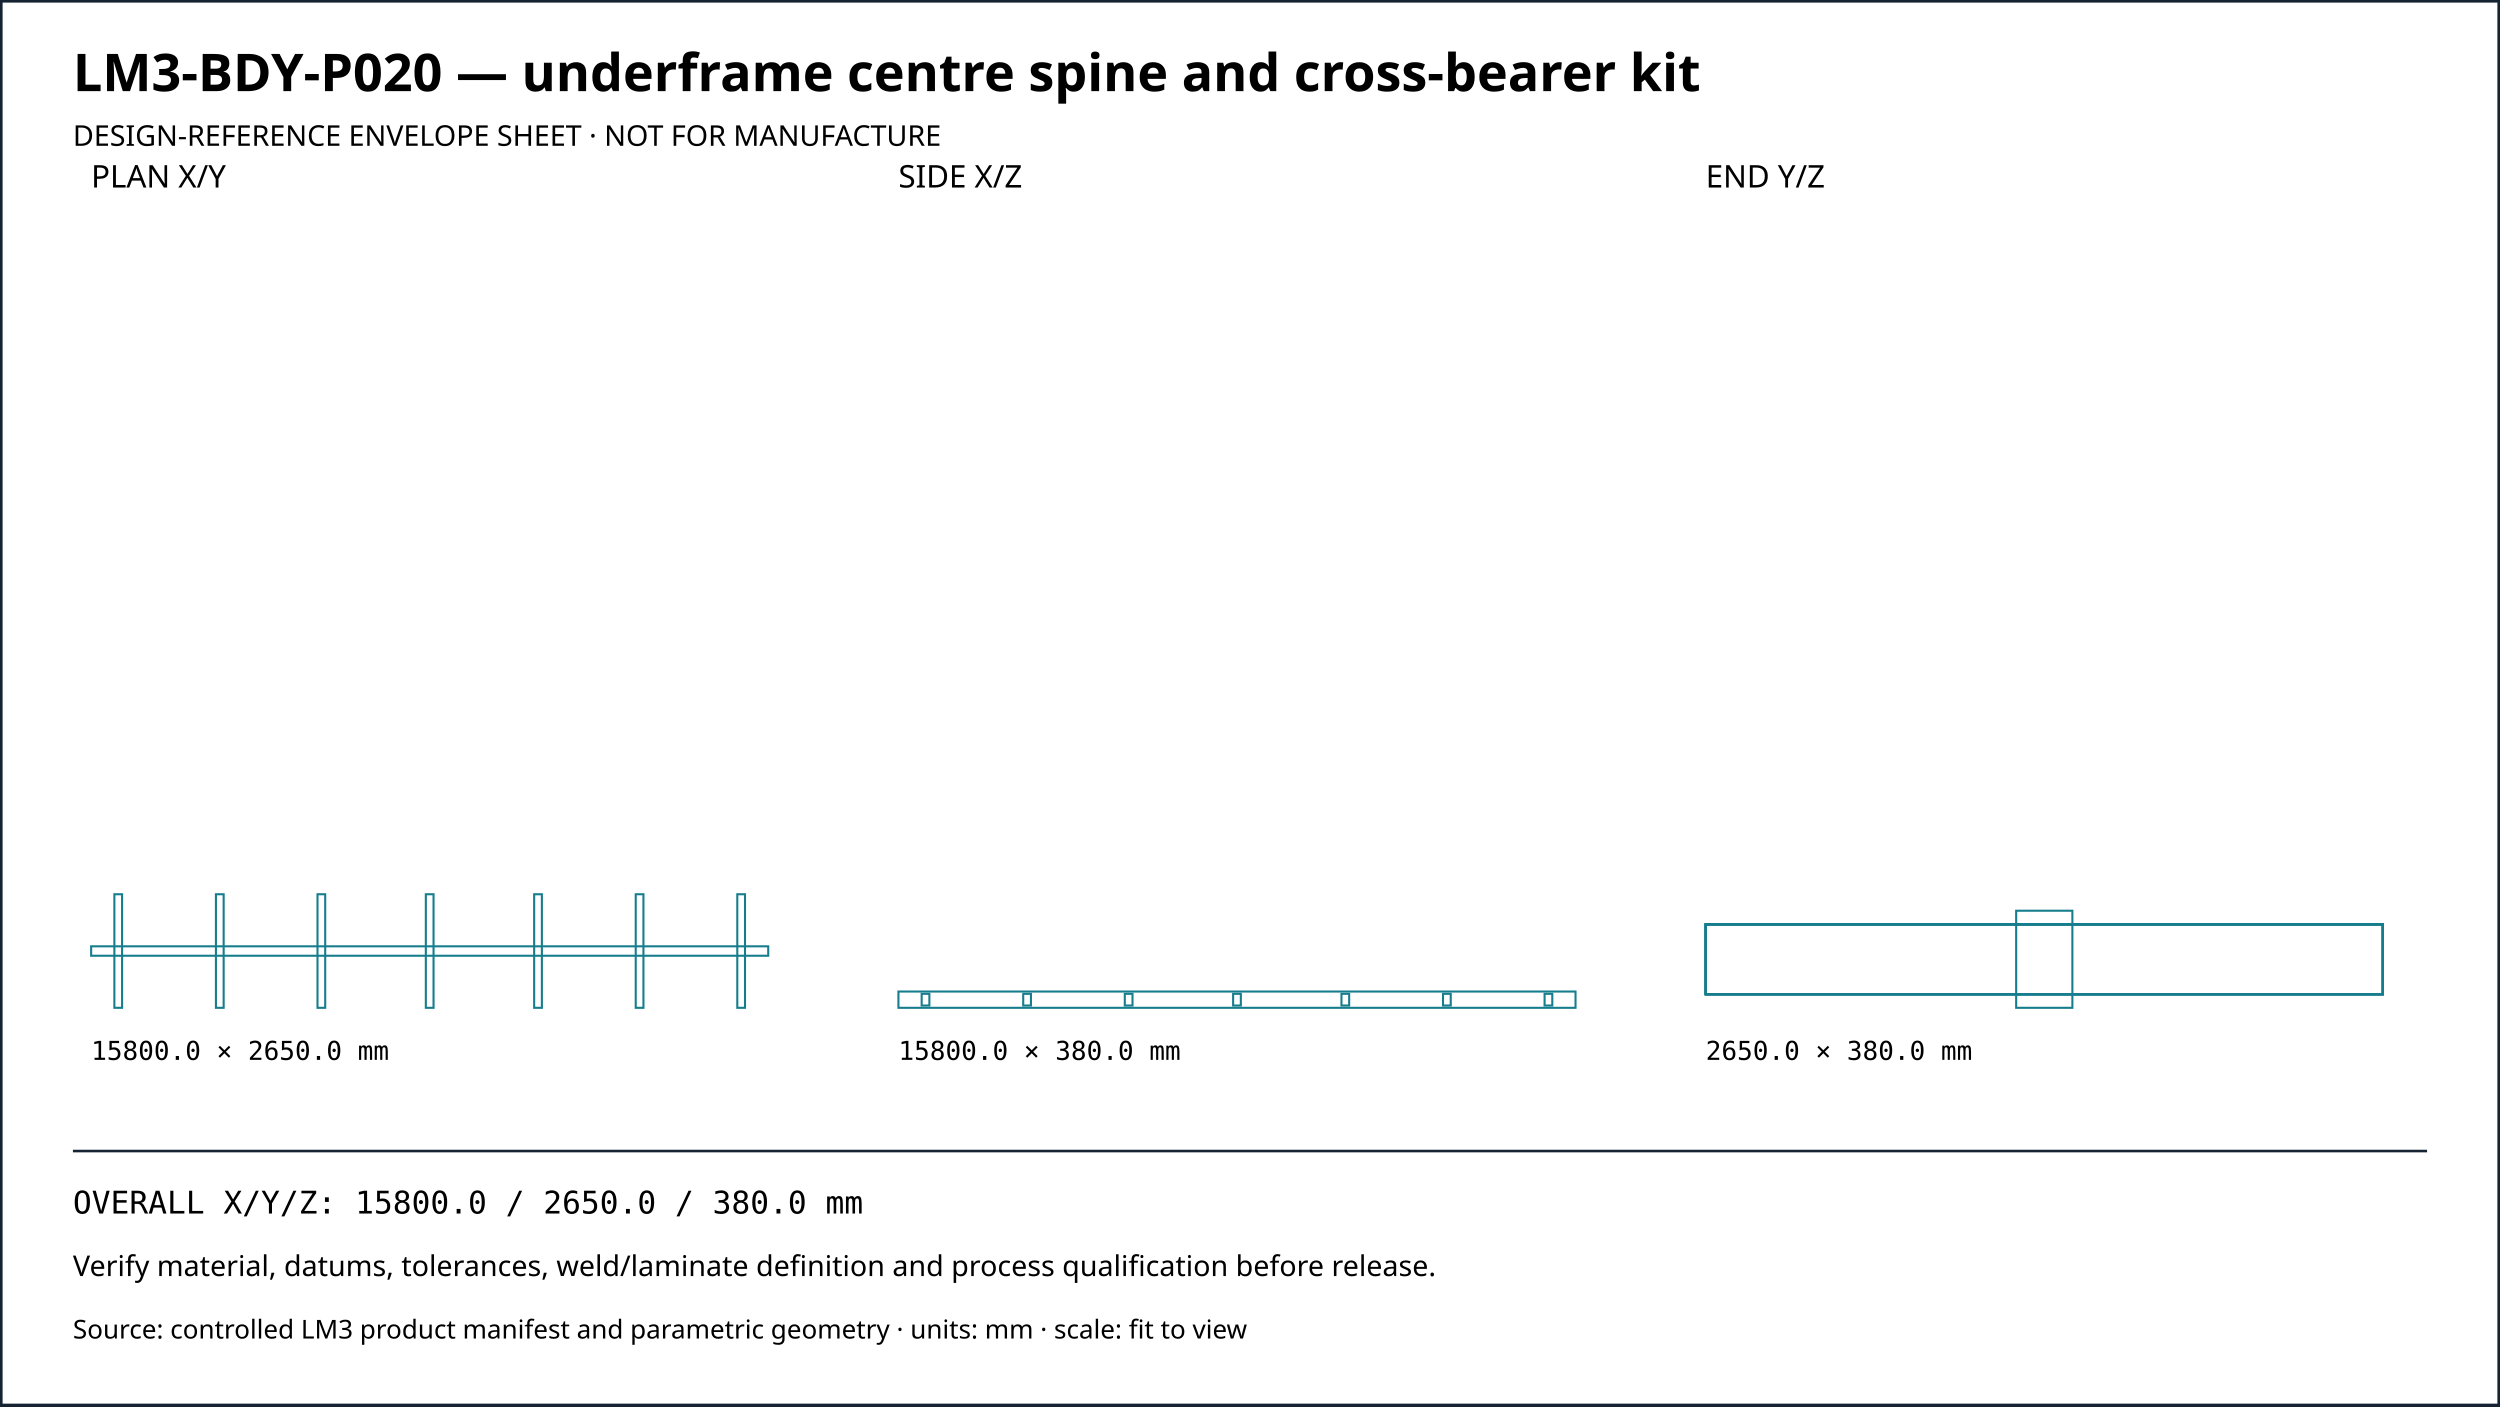
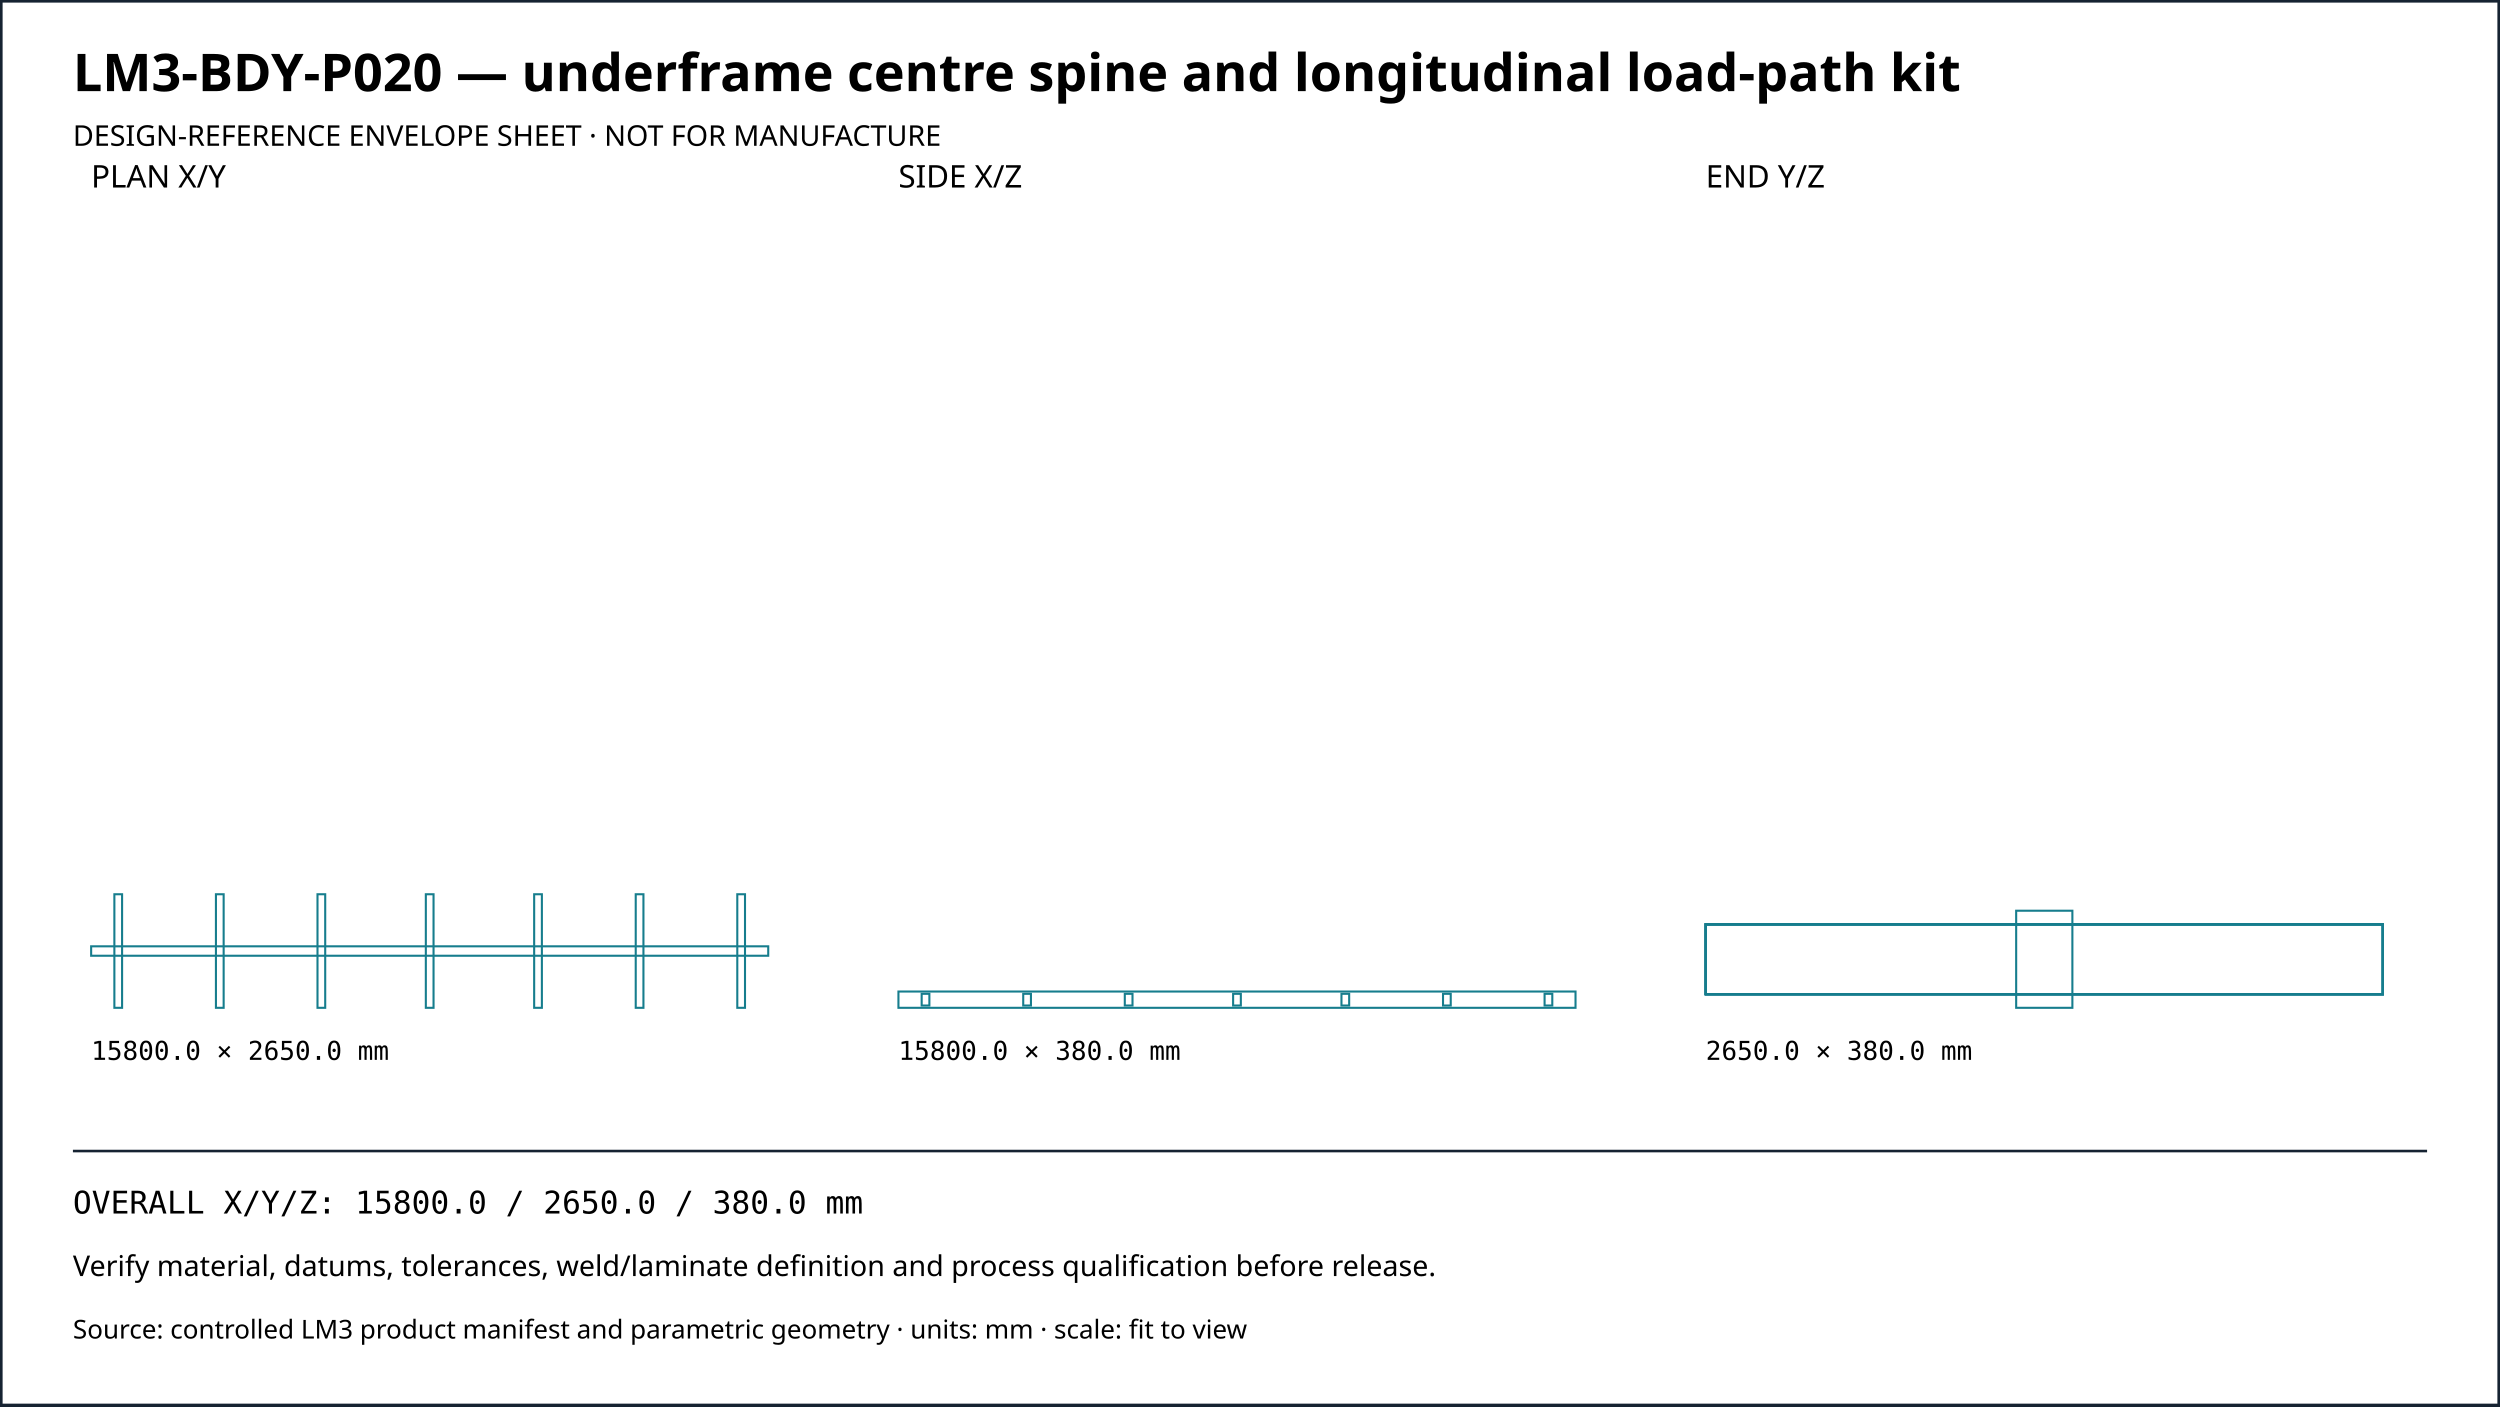
<svg xmlns="http://www.w3.org/2000/svg" width="960" height="540" viewBox="0 0 960 540">
  <rect width="960" height="540" fill="white" stroke="#162332" stroke-width="2" />
-   <text x="28" y="35" font-family="sans-serif" font-size="20" font-weight="bold">LM3-BDY-P020 — underframe centre spine and cross-bearer kit</text>
+   <text x="28" y="35" font-family="sans-serif" font-size="20" font-weight="bold">LM3-BDY-P020 — underframe centre spine and longitudinal load-path kit</text>
  <text x="28" y="56" font-family="sans-serif" font-size="11">DESIGN-REFERENCE ENVELOPE SHEET · NOT FOR MANUFACTURE</text>
  <text x="35.0" y="72.0" font-family="sans-serif" font-size="12">PLAN X/Y</text>
  <rect x="35.000" y="363.386" width="260.000" height="3.620" fill="none" stroke="#167d8d" stroke-width="0.8" data-primitive="001" />
  <rect x="43.919" y="343.392" width="2.962" height="43.608" fill="none" stroke="#167d8d" stroke-width="0.8" data-primitive="002" />
  <rect x="82.919" y="343.392" width="2.962" height="43.608" fill="none" stroke="#167d8d" stroke-width="0.8" data-primitive="003" />
  <rect x="121.919" y="343.392" width="2.962" height="43.608" fill="none" stroke="#167d8d" stroke-width="0.8" data-primitive="004" />
  <rect x="163.519" y="343.392" width="2.962" height="43.608" fill="none" stroke="#167d8d" stroke-width="0.8" data-primitive="005" />
  <rect x="205.119" y="343.392" width="2.962" height="43.608" fill="none" stroke="#167d8d" stroke-width="0.8" data-primitive="006" />
  <rect x="244.119" y="343.392" width="2.962" height="43.608" fill="none" stroke="#167d8d" stroke-width="0.8" data-primitive="007" />
  <rect x="283.119" y="343.392" width="2.962" height="43.608" fill="none" stroke="#167d8d" stroke-width="0.8" data-primitive="008" />
  <text x="35.0" y="407" font-family="monospace" font-size="10">15800.0 × 2650.0 mm</text>
  <text x="345.0" y="72.0" font-family="sans-serif" font-size="12">SIDE X/Z</text>
  <rect x="345.000" y="380.747" width="260.000" height="6.253" fill="none" stroke="#167d8d" stroke-width="0.8" data-primitive="001" />
  <rect x="353.919" y="381.622" width="2.962" height="4.502" fill="none" stroke="#167d8d" stroke-width="0.8" data-primitive="002" />
  <rect x="392.919" y="381.622" width="2.962" height="4.502" fill="none" stroke="#167d8d" stroke-width="0.8" data-primitive="003" />
  <rect x="431.919" y="381.622" width="2.962" height="4.502" fill="none" stroke="#167d8d" stroke-width="0.8" data-primitive="004" />
  <rect x="473.519" y="381.622" width="2.962" height="4.502" fill="none" stroke="#167d8d" stroke-width="0.8" data-primitive="005" />
  <rect x="515.119" y="381.622" width="2.962" height="4.502" fill="none" stroke="#167d8d" stroke-width="0.8" data-primitive="006" />
  <rect x="554.119" y="381.622" width="2.962" height="4.502" fill="none" stroke="#167d8d" stroke-width="0.8" data-primitive="007" />
  <rect x="593.119" y="381.622" width="2.962" height="4.502" fill="none" stroke="#167d8d" stroke-width="0.8" data-primitive="008" />
  <text x="345.0" y="407" font-family="monospace" font-size="10">15800.0 × 380.0 mm</text>
  <text x="655.0" y="72.0" font-family="sans-serif" font-size="12">END Y/Z</text>
  <rect x="774.208" y="349.717" width="21.585" height="37.283" fill="none" stroke="#167d8d" stroke-width="0.8" data-primitive="001" />
  <rect x="655.000" y="354.937" width="260.000" height="26.844" fill="none" stroke="#167d8d" stroke-width="0.8" data-primitive="002" />
  <rect x="655.000" y="354.937" width="260.000" height="26.844" fill="none" stroke="#167d8d" stroke-width="0.8" data-primitive="003" />
  <rect x="655.000" y="354.937" width="260.000" height="26.844" fill="none" stroke="#167d8d" stroke-width="0.8" data-primitive="004" />
  <rect x="655.000" y="354.937" width="260.000" height="26.844" fill="none" stroke="#167d8d" stroke-width="0.8" data-primitive="005" />
  <rect x="655.000" y="354.937" width="260.000" height="26.844" fill="none" stroke="#167d8d" stroke-width="0.8" data-primitive="006" />
  <rect x="655.000" y="354.937" width="260.000" height="26.844" fill="none" stroke="#167d8d" stroke-width="0.8" data-primitive="007" />
  <rect x="655.000" y="354.937" width="260.000" height="26.844" fill="none" stroke="#167d8d" stroke-width="0.8" data-primitive="008" />
  <text x="655.0" y="407" font-family="monospace" font-size="10">2650.0 × 380.0 mm</text>
  <line x1="28" y1="442" x2="932" y2="442" stroke="#162332" />
  <text x="28" y="466" font-family="monospace" font-size="12">OVERALL X/Y/Z: 15800.0 / 2650.0 / 380.0 mm</text>
  <text x="28" y="490" font-family="sans-serif" font-size="11">Verify material, datums, tolerances, weld/laminate definition and process qualification before release.</text>
  <text x="28" y="514" font-family="sans-serif" font-size="10">Source: controlled LM3 product manifest and parametric geometry · units: mm · scale: fit to view</text>
</svg>
